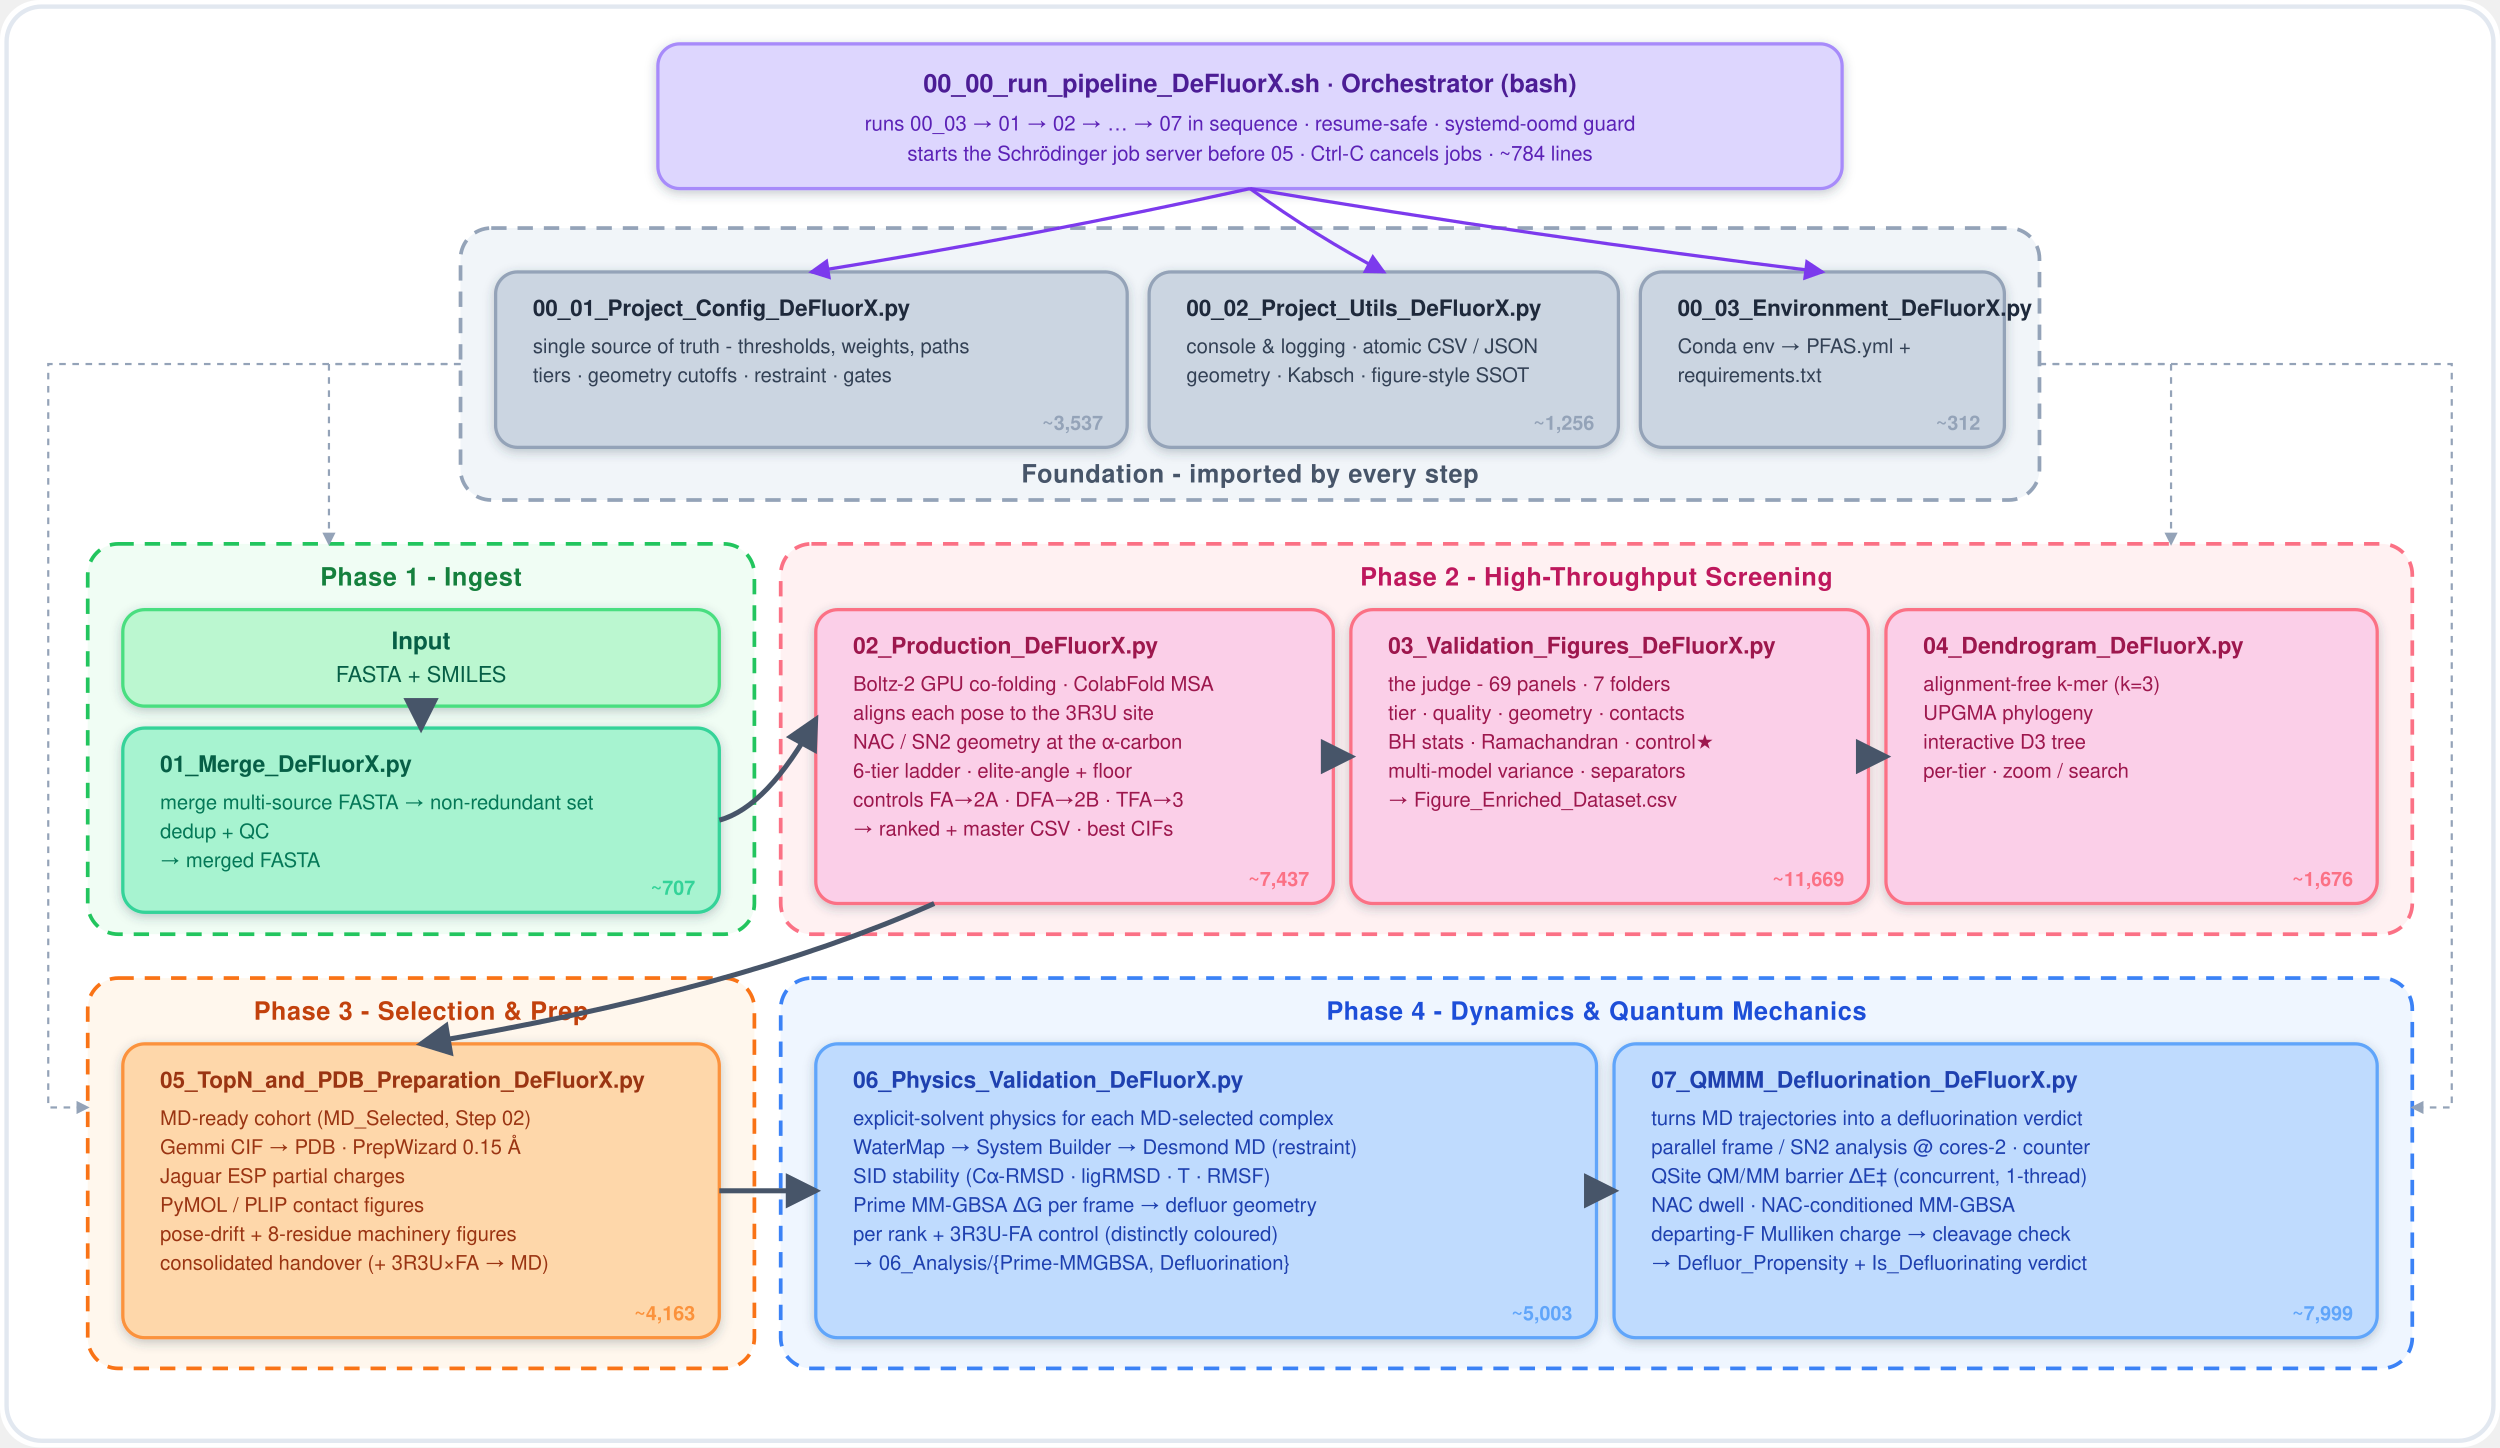
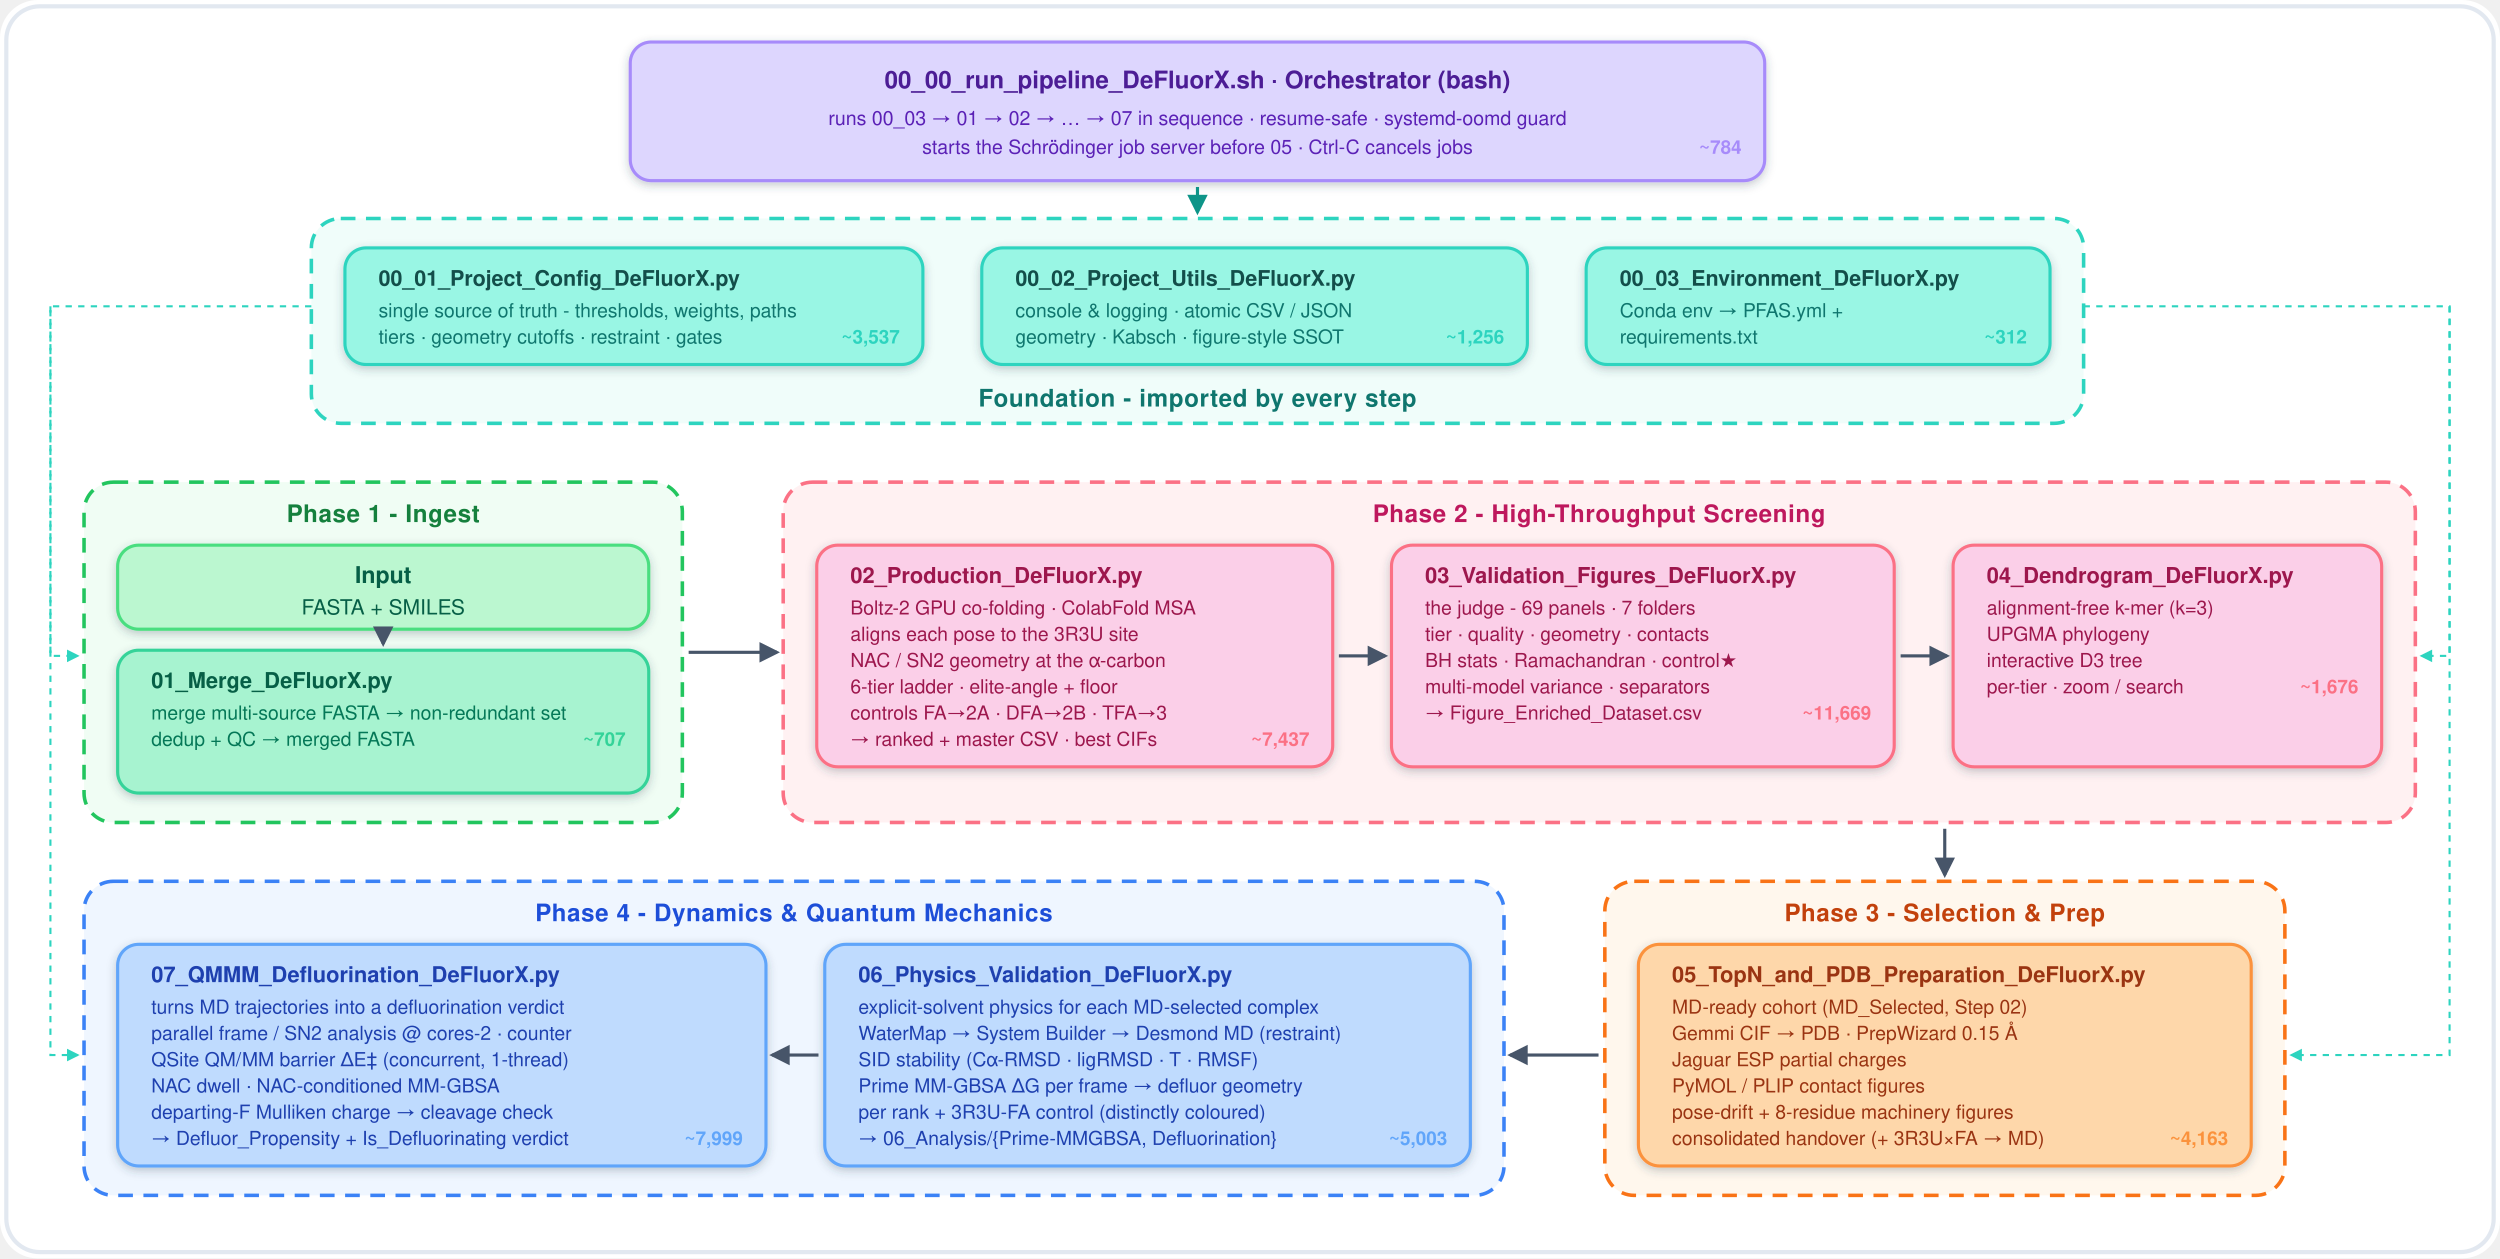
- <svg xmlns="http://www.w3.org/2000/svg" viewBox="0 0 1140 660" width="1140" height="660" font-family="Montserrat, 'Segoe UI', Helvetica, Arial, sans-serif">
+ <svg xmlns="http://www.w3.org/2000/svg" viewBox="0 0 1190 599" width="1190" height="599" font-family="Montserrat, 'Segoe UI', Helvetica, Arial, sans-serif">
  <defs>
-     <marker id="arrow" viewBox="0 0 10 10" refX="8.5" refY="5" markerWidth="7" markerHeight="7" orient="auto-start-reverse">
+     <marker id="arrow" viewBox="0 0 10 10" refX="8.5" refY="5" markerWidth="6.5" markerHeight="6.5" orient="auto-start-reverse">
      <path d="M0 0 L10 5 L0 10 z" fill="#475569" />
    </marker>
    <marker id="vio" viewBox="0 0 10 10" refX="8.5" refY="5" markerWidth="6.5" markerHeight="6.5" orient="auto-start-reverse">
-       <path d="M0 0 L10 5 L0 10 z" fill="#7c3aed" />
+       <path d="M0 0 L10 5 L0 10 z" fill="#0d9488" />
    </marker>
    <marker id="gry" viewBox="0 0 10 10" refX="8.5" refY="5" markerWidth="6" markerHeight="6" orient="auto-start-reverse">
-       <path d="M0 0 L10 5 L0 10 z" fill="#94a3b8" />
+       <path d="M0 0 L10 5 L0 10 z" fill="#2dd4bf" />
    </marker>
    <filter id="ds" x="-15%" y="-15%" width="130%" height="130%">
      <feDropShadow dx="0" dy="1.5" stdDeviation="2.4" flood-color="#334155" flood-opacity="0.28" />
    </filter>
  </defs>
-   <rect x="0" y="0" width="1140" height="660" rx="18" fill="#ffffff" />
-   <rect x="3" y="3" width="1134" height="654" rx="16" fill="none" stroke="#e2e8f0" stroke-width="2" />
+   <rect x="0" y="0" width="1190" height="599" rx="18" fill="#ffffff" />
+   <rect x="3" y="3" width="1184" height="593" rx="16" fill="none" stroke="#e2e8f0" stroke-width="2" />
  <g filter="url(#ds)">
    <rect x="300.0" y="20" width="540" height="66" rx="10" fill="#ddd6fe" stroke="#a78bfa" stroke-width="1.5" />
  </g>
  <text x="570.0" y="42" font-size="11.5" font-weight="800" fill="#4c1d95" text-anchor="middle">00_00_run_pipeline_DeFluorX.sh   ·   Orchestrator (bash)</text>
  <text x="570.0" y="59.5" font-size="9.3" fill="#5b21b6" text-anchor="middle">runs 00_03 → 01 → 02 → … → 07 in sequence · resume-safe · systemd-oomd guard</text>
-   <text x="570.0" y="73.2" font-size="9.3" fill="#5b21b6" text-anchor="middle">starts the Schrödinger job server before 05 · Ctrl-C cancels jobs · ~784 lines</text>
-   <rect x="210" y="104" width="720" height="124" rx="14" fill="#f1f5f9" stroke="#94a3b8" stroke-width="1.7" stroke-dasharray="7 5" />
-   <text x="570.0" y="220" font-size="11.5" font-weight="800" fill="#475569" text-anchor="middle" letter-spacing="0.3">Foundation - imported by every step</text>
+   <text x="570.0" y="73.2" font-size="9.3" fill="#5b21b6" text-anchor="middle">starts the Schrödinger job server before 05 · Ctrl-C cancels jobs</text>
+   <text x="829.0" y="73.2" font-size="9" font-weight="700" fill="#a78bfa" text-anchor="end">~784</text>
+   <rect x="148.2" y="104" width="843.6" height="97.5" rx="14" fill="#f0fdfa" stroke="#2dd4bf" stroke-width="1.7" stroke-dasharray="7 5" />
+   <text x="570.0" y="193.5" font-size="11.5" font-weight="800" fill="#0f766e" text-anchor="middle" letter-spacing="0.3">Foundation - imported by every step</text>
  <g filter="url(#ds)">
-     <rect x="226" y="124" width="288" height="80" rx="10" fill="#cbd5e1" stroke="#94a3b8" stroke-width="1.5" />
+     <rect x="164.195" y="118" width="275.1" height="55.5" rx="10" fill="#99f6e4" stroke="#2dd4bf" stroke-width="1.5" />
  </g>
-   <text x="243" y="144" font-size="10.2" font-weight="800" fill="#1e293b">00_01_Project_Config_DeFluorX.py</text>
-   <text x="243" y="161" font-size="9.2" fill="#334155">single source of truth - thresholds, weights, paths</text>
-   <text x="243" y="174.2" font-size="9.2" fill="#334155">tiers · geometry cutoffs · restraint · gates</text>
-   <text x="503" y="196" font-size="9" font-weight="700" fill="#94a3b8" text-anchor="end">~3,537</text>
+   <text x="180.195" y="136" font-size="10.2" font-weight="800" fill="#134e4a">00_01_Project_Config_DeFluorX.py</text>
+   <text x="180.195" y="151.0" font-size="9.2" fill="#0f766e">single source of truth - thresholds, weights, paths</text>
+   <text x="180.195" y="163.5" font-size="9.2" fill="#0f766e">tiers · geometry cutoffs · restraint · gates</text>
+   <text x="428.3" y="163.5" font-size="9" font-weight="700" fill="#2dd4bf" text-anchor="end">~3,537</text>
  <g filter="url(#ds)">
-     <rect x="524" y="124" width="214" height="80" rx="10" fill="#cbd5e1" stroke="#94a3b8" stroke-width="1.5" />
+     <rect x="467.328" y="118" width="259.7" height="55.5" rx="10" fill="#99f6e4" stroke="#2dd4bf" stroke-width="1.5" />
  </g>
-   <text x="541" y="144" font-size="10.2" font-weight="800" fill="#1e293b">00_02_Project_Utils_DeFluorX.py</text>
-   <text x="541" y="161" font-size="9.2" fill="#334155">console &amp; logging · atomic CSV / JSON</text>
-   <text x="541" y="174.2" font-size="9.2" fill="#334155">geometry · Kabsch · figure-style SSOT</text>
-   <text x="727" y="196" font-size="9" font-weight="700" fill="#94a3b8" text-anchor="end">~1,256</text>
+   <text x="483.328" y="136" font-size="10.2" font-weight="800" fill="#134e4a">00_02_Project_Utils_DeFluorX.py</text>
+   <text x="483.328" y="151.0" font-size="9.2" fill="#0f766e">console &amp; logging · atomic CSV / JSON</text>
+   <text x="483.328" y="163.5" font-size="9.2" fill="#0f766e">geometry · Kabsch · figure-style SSOT</text>
+   <text x="716.0" y="163.5" font-size="9" font-weight="700" fill="#2dd4bf" text-anchor="end">~1,256</text>
  <g filter="url(#ds)">
-     <rect x="748" y="124" width="166" height="80" rx="10" fill="#cbd5e1" stroke="#94a3b8" stroke-width="1.5" />
+     <rect x="755.008" y="118" width="220.8" height="55.5" rx="10" fill="#99f6e4" stroke="#2dd4bf" stroke-width="1.5" />
  </g>
-   <text x="765" y="144" font-size="10.2" font-weight="800" fill="#1e293b">00_03_Environment_DeFluorX.py</text>
-   <text x="765" y="161" font-size="9.2" fill="#334155">Conda env → PFAS.yml +</text>
-   <text x="765" y="174.2" font-size="9.2" fill="#334155">requirements.txt</text>
-   <text x="903" y="196" font-size="9" font-weight="700" fill="#94a3b8" text-anchor="end">~312</text>
-   <path d="M570 86 Q470.0 108 370 124" fill="none" stroke="#7c3aed" stroke-width="1.5" marker-end="url(#vio)" />
-   <path d="M570 86 Q600.5 108 631 124" fill="none" stroke="#7c3aed" stroke-width="1.5" marker-end="url(#vio)" />
-   <path d="M570 86 Q700.5 108 831 124" fill="none" stroke="#7c3aed" stroke-width="1.5" marker-end="url(#vio)" />
-   <rect x="40" y="248" width="304" height="178" rx="14" fill="#f0fdf4" stroke="#22c55e" stroke-width="1.7" stroke-dasharray="7 5" />
-   <text x="192.0" y="267" font-size="11.5" font-weight="800" fill="#15803d" text-anchor="middle" letter-spacing="0.3">Phase 1 - Ingest</text>
+   <text x="771.008" y="136" font-size="10.2" font-weight="800" fill="#134e4a">00_03_Environment_DeFluorX.py</text>
+   <text x="771.008" y="151.0" font-size="9.2" fill="#0f766e">Conda env → PFAS.yml +</text>
+   <text x="771.008" y="163.5" font-size="9.2" fill="#0f766e">requirements.txt</text>
+   <text x="964.8" y="163.5" font-size="9" font-weight="700" fill="#2dd4bf" text-anchor="end">~312</text>
+   <line x1="570.0" y1="89.0" x2="570.0" y2="101.0" stroke="#0d9488" stroke-width="1.5" marker-end="url(#vio)" />
+   <rect x="40" y="229.5" width="284.8" height="162.0" rx="14" fill="#f0fdf4" stroke="#22c55e" stroke-width="1.7" stroke-dasharray="7 5" />
+   <text x="182.4" y="248.5" font-size="11.5" font-weight="800" fill="#15803d" text-anchor="middle" letter-spacing="0.3">Phase 1 - Ingest</text>
  <g filter="url(#ds)">
-     <rect x="56" y="278" width="272" height="44" rx="10" fill="#bbf7d0" stroke="#4ade80" stroke-width="1.5" />
+     <rect x="56" y="259.5" width="252.8" height="40" rx="10" fill="#bbf7d0" stroke="#4ade80" stroke-width="1.5" />
  </g>
-   <text x="192.0" y="296" font-size="11" font-weight="800" fill="#065f46" text-anchor="middle">Input</text>
-   <text x="192.0" y="311" font-size="10" fill="#065f46" text-anchor="middle">FASTA + SMILES</text>
+   <text x="182.4" y="277.5" font-size="11" font-weight="800" fill="#065f46" text-anchor="middle">Input</text>
+   <text x="182.4" y="292.5" font-size="10" fill="#065f46" text-anchor="middle">FASTA + SMILES</text>
  <g filter="url(#ds)">
-     <rect x="56" y="332" width="272" height="84" rx="10" fill="#a7f3d0" stroke="#34d399" stroke-width="1.5" />
+     <rect x="56" y="309.5" width="252.8" height="68.0" rx="10" fill="#a7f3d0" stroke="#34d399" stroke-width="1.5" />
  </g>
-   <text x="73" y="352" font-size="10.4" font-weight="800" fill="#065f46">01_Merge_DeFluorX.py</text>
-   <text x="73" y="369" font-size="9.2" fill="#047857" textLength="238" lengthAdjust="spacing">merge multi-source FASTA → non-redundant set</text>
-   <text x="73" y="382.2" font-size="9.2" fill="#047857" textLength="238" lengthAdjust="spacing">dedup + QC</text>
-   <text x="73" y="395.4" font-size="9.2" fill="#047857" textLength="238" lengthAdjust="spacing">→ merged FASTA</text>
-   <text x="317" y="408" font-size="9" font-weight="700" fill="#34d399" text-anchor="end">~707</text>
-   <rect x="356" y="248" width="744" height="178" rx="14" fill="#fff1f2" stroke="#fb7185" stroke-width="1.7" stroke-dasharray="7 5" />
-   <text x="728.0" y="267" font-size="11.5" font-weight="800" fill="#be185d" text-anchor="middle" letter-spacing="0.3">Phase 2 - High-Throughput Screening</text>
+   <text x="72" y="327.5" font-size="10.4" font-weight="800" fill="#065f46">01_Merge_DeFluorX.py</text>
+   <text x="72" y="342.5" font-size="9.2" fill="#047857">merge multi-source FASTA → non-redundant set</text>
+   <text x="72" y="355.0" font-size="9.2" fill="#047857">dedup + QC → merged FASTA</text>
+   <text x="297.8" y="355.0" font-size="9" font-weight="700" fill="#34d399" text-anchor="end">~707</text>
+   <rect x="372.8" y="229.5" width="776.9" height="162.0" rx="14" fill="#fff1f2" stroke="#fb7185" stroke-width="1.7" stroke-dasharray="7 5" />
+   <text x="761.2" y="248.5" font-size="11.5" font-weight="800" fill="#be185d" text-anchor="middle" letter-spacing="0.3">Phase 2 - High-Throughput Screening</text>
  <g filter="url(#ds)">
-     <rect x="372" y="278" width="236" height="134" rx="10" fill="#fbcfe8" stroke="#fb7185" stroke-width="1.5" />
+     <rect x="388.77" y="259.5" width="245.6" height="105.5" rx="10" fill="#fbcfe8" stroke="#fb7185" stroke-width="1.5" />
  </g>
-   <text x="389" y="298" font-size="10.4" font-weight="800" fill="#9d174d">02_Production_DeFluorX.py</text>
-   <text x="389" y="315" font-size="9.2" fill="#9d174d" textLength="202" lengthAdjust="spacing">Boltz-2 GPU co-folding · ColabFold MSA</text>
-   <text x="389" y="328.2" font-size="9.2" fill="#9d174d" textLength="202" lengthAdjust="spacing">aligns each pose to the 3R3U site</text>
-   <text x="389" y="341.4" font-size="9.2" fill="#9d174d" textLength="202" lengthAdjust="spacing">NAC / SN2 geometry at the α-carbon</text>
-   <text x="389" y="354.6" font-size="9.2" fill="#9d174d" textLength="202" lengthAdjust="spacing">6-tier ladder · elite-angle + floor</text>
-   <text x="389" y="367.8" font-size="9.2" fill="#9d174d" textLength="202" lengthAdjust="spacing">controls FA→2A · DFA→2B · TFA→3</text>
-   <text x="389" y="381" font-size="9.2" fill="#9d174d" textLength="202" lengthAdjust="spacing">→ ranked + master CSV · best CIFs</text>
-   <text x="597" y="404" font-size="9" font-weight="700" fill="#fb7185" text-anchor="end">~7,437</text>
+   <text x="404.77" y="277.5" font-size="10.4" font-weight="800" fill="#9d174d">02_Production_DeFluorX.py</text>
+   <text x="404.77" y="292.5" font-size="9.2" fill="#9d174d">Boltz-2 GPU co-folding · ColabFold MSA</text>
+   <text x="404.77" y="305.0" font-size="9.2" fill="#9d174d">aligns each pose to the 3R3U site</text>
+   <text x="404.77" y="317.5" font-size="9.2" fill="#9d174d">NAC / SN2 geometry at the α-carbon</text>
+   <text x="404.77" y="330.0" font-size="9.2" fill="#9d174d">6-tier ladder · elite-angle + floor</text>
+   <text x="404.77" y="342.5" font-size="9.2" fill="#9d174d">controls FA→2A · DFA→2B · TFA→3</text>
+   <text x="404.77" y="355.0" font-size="9.2" fill="#9d174d">→ ranked + master CSV · best CIFs</text>
+   <text x="623.3" y="355.0" font-size="9" font-weight="700" fill="#fb7185" text-anchor="end">~7,437</text>
  <g filter="url(#ds)">
-     <rect x="616" y="278" width="236" height="134" rx="10" fill="#fbcfe8" stroke="#fb7185" stroke-width="1.5" />
+     <rect x="662.344" y="259.5" width="239.3" height="105.5" rx="10" fill="#fbcfe8" stroke="#fb7185" stroke-width="1.5" />
  </g>
-   <text x="633" y="298" font-size="10.4" font-weight="800" fill="#9d174d">03_Validation_Figures_DeFluorX.py</text>
-   <text x="633" y="315" font-size="9.2" fill="#9d174d" textLength="202" lengthAdjust="spacing">the judge - 69 panels · 7 folders</text>
-   <text x="633" y="328.2" font-size="9.2" fill="#9d174d" textLength="202" lengthAdjust="spacing">tier · quality · geometry · contacts</text>
-   <text x="633" y="341.4" font-size="9.2" fill="#9d174d" textLength="202" lengthAdjust="spacing">BH stats · Ramachandran · control★</text>
-   <text x="633" y="354.6" font-size="9.2" fill="#9d174d" textLength="202" lengthAdjust="spacing">multi-model variance · separators</text>
-   <text x="633" y="367.8" font-size="9.2" fill="#9d174d" textLength="202" lengthAdjust="spacing">→ Figure_Enriched_Dataset.csv</text>
-   <text x="841" y="404" font-size="9" font-weight="700" fill="#fb7185" text-anchor="end">~11,669</text>
+   <text x="678.344" y="277.5" font-size="10.4" font-weight="800" fill="#9d174d">03_Validation_Figures_DeFluorX.py</text>
+   <text x="678.344" y="292.5" font-size="9.2" fill="#9d174d">the judge - 69 panels · 7 folders</text>
+   <text x="678.344" y="305.0" font-size="9.2" fill="#9d174d">tier · quality · geometry · contacts</text>
+   <text x="678.344" y="317.5" font-size="9.2" fill="#9d174d">BH stats · Ramachandran · control★</text>
+   <text x="678.344" y="330.0" font-size="9.2" fill="#9d174d">multi-model variance · separators</text>
+   <text x="678.344" y="342.5" font-size="9.2" fill="#9d174d">→ Figure_Enriched_Dataset.csv</text>
+   <text x="890.7" y="342.5" font-size="9" font-weight="700" fill="#fb7185" text-anchor="end">~11,669</text>
  <g filter="url(#ds)">
-     <rect x="860" y="278" width="224" height="134" rx="10" fill="#fbcfe8" stroke="#fb7185" stroke-width="1.5" />
+     <rect x="929.676" y="259.5" width="204.0" height="105.5" rx="10" fill="#fbcfe8" stroke="#fb7185" stroke-width="1.5" />
  </g>
-   <text x="877" y="298" font-size="10.4" font-weight="800" fill="#9d174d">04_Dendrogram_DeFluorX.py</text>
-   <text x="877" y="315" font-size="9.2" fill="#9d174d" textLength="190" lengthAdjust="spacing">alignment-free k-mer (k=3)</text>
-   <text x="877" y="328.2" font-size="9.2" fill="#9d174d" textLength="190" lengthAdjust="spacing">UPGMA phylogeny</text>
-   <text x="877" y="341.4" font-size="9.2" fill="#9d174d" textLength="190" lengthAdjust="spacing">interactive D3 tree</text>
-   <text x="877" y="354.6" font-size="9.2" fill="#9d174d" textLength="190" lengthAdjust="spacing">per-tier · zoom / search</text>
-   <text x="1073" y="404" font-size="9" font-weight="700" fill="#fb7185" text-anchor="end">~1,676</text>
-   <rect x="40" y="446" width="304" height="178" rx="14" fill="#fff7ed" stroke="#f97316" stroke-width="1.7" stroke-dasharray="7 5" />
-   <text x="192.0" y="465" font-size="11.5" font-weight="800" fill="#c2410c" text-anchor="middle" letter-spacing="0.3">Phase 3 - Selection &amp; Prep</text>
+   <text x="945.676" y="277.5" font-size="10.4" font-weight="800" fill="#9d174d">04_Dendrogram_DeFluorX.py</text>
+   <text x="945.676" y="292.5" font-size="9.2" fill="#9d174d">alignment-free k-mer (k=3)</text>
+   <text x="945.676" y="305.0" font-size="9.2" fill="#9d174d">UPGMA phylogeny</text>
+   <text x="945.676" y="317.5" font-size="9.2" fill="#9d174d">interactive D3 tree</text>
+   <text x="945.676" y="330.0" font-size="9.2" fill="#9d174d">per-tier · zoom / search</text>
+   <text x="1122.6" y="330.0" font-size="9" font-weight="700" fill="#fb7185" text-anchor="end">~1,676</text>
+   <rect x="40" y="419.5" width="675.9" height="149.5" rx="14" fill="#eff6ff" stroke="#3b82f6" stroke-width="1.7" stroke-dasharray="7 5" />
+   <text x="377.9" y="438.5" font-size="11.5" font-weight="800" fill="#1d4ed8" text-anchor="middle" letter-spacing="0.3">Phase 4 - Dynamics &amp; Quantum Mechanics</text>
  <g filter="url(#ds)">
-     <rect x="56" y="476" width="272" height="134" rx="10" fill="#fed7aa" stroke="#fb923c" stroke-width="1.5" />
+     <rect x="56" y="449.5" width="308.6" height="105.5" rx="10" fill="#bfdbfe" stroke="#60a5fa" stroke-width="1.5" />
  </g>
-   <text x="73" y="496" font-size="10.2" font-weight="800" fill="#9a3412">05_TopN_and_PDB_Preparation_DeFluorX.py</text>
-   <text x="73" y="513" font-size="9.2" fill="#9a3412" textLength="238" lengthAdjust="spacing">MD-ready cohort (MD_Selected, Step 02)</text>
-   <text x="73" y="526.2" font-size="9.2" fill="#9a3412" textLength="238" lengthAdjust="spacing">Gemmi CIF → PDB · PrepWizard 0.15 Å</text>
-   <text x="73" y="539.4" font-size="9.2" fill="#9a3412" textLength="238" lengthAdjust="spacing">Jaguar ESP partial charges</text>
-   <text x="73" y="552.6" font-size="9.2" fill="#9a3412" textLength="238" lengthAdjust="spacing">PyMOL / PLIP contact figures</text>
-   <text x="73" y="565.8" font-size="9.2" fill="#9a3412" textLength="238" lengthAdjust="spacing">pose-drift + 8-residue machinery figures</text>
-   <text x="73" y="579" font-size="9.2" fill="#9a3412" textLength="238" lengthAdjust="spacing">consolidated handover (+ 3R3U×FA → MD)</text>
-   <text x="317" y="602" font-size="9" font-weight="700" fill="#fb923c" text-anchor="end">~4,163</text>
-   <rect x="356" y="446" width="744" height="178" rx="14" fill="#eff6ff" stroke="#3b82f6" stroke-width="1.7" stroke-dasharray="7 5" />
-   <text x="728.0" y="465" font-size="11.5" font-weight="800" fill="#1d4ed8" text-anchor="middle" letter-spacing="0.3">Phase 4 - Dynamics &amp; Quantum Mechanics</text>
+   <text x="72" y="467.5" font-size="10.4" font-weight="800" fill="#1e40af">07_QMMM_Defluorination_DeFluorX.py</text>
+   <text x="72" y="482.5" font-size="9.2" fill="#1e40af">turns MD trajectories into a defluorination verdict</text>
+   <text x="72" y="495.0" font-size="9.2" fill="#1e40af">parallel frame / SN2 analysis @ cores-2 · counter</text>
+   <text x="72" y="507.5" font-size="9.2" fill="#1e40af">QSite QM/MM barrier ΔE‡ (concurrent, 1-thread)</text>
+   <text x="72" y="520.0" font-size="9.2" fill="#1e40af">NAC dwell · NAC-conditioned MM-GBSA</text>
+   <text x="72" y="532.5" font-size="9.2" fill="#1e40af">departing-F Mulliken charge → cleavage check</text>
+   <text x="72" y="545.0" font-size="9.2" fill="#1e40af">→ Defluor_Propensity + Is_Defluorinating verdict</text>
+   <text x="353.6" y="545.0" font-size="9" font-weight="700" fill="#60a5fa" text-anchor="end">~7,999</text>
  <g filter="url(#ds)">
-     <rect x="372" y="476" width="356" height="134" rx="10" fill="#bfdbfe" stroke="#60a5fa" stroke-width="1.5" />
+     <rect x="392.586" y="449.5" width="307.3" height="105.5" rx="10" fill="#bfdbfe" stroke="#60a5fa" stroke-width="1.5" />
  </g>
-   <text x="389" y="496" font-size="10.4" font-weight="800" fill="#1e40af">06_Physics_Validation_DeFluorX.py</text>
-   <text x="389" y="513" font-size="9.2" fill="#1e40af" textLength="322" lengthAdjust="spacing">explicit-solvent physics for each MD-selected complex</text>
-   <text x="389" y="526.2" font-size="9.2" fill="#1e40af" textLength="322" lengthAdjust="spacing">WaterMap → System Builder → Desmond MD (restraint)</text>
-   <text x="389" y="539.4" font-size="9.2" fill="#1e40af" textLength="322" lengthAdjust="spacing">SID stability (Cα-RMSD · ligRMSD · T · RMSF)</text>
-   <text x="389" y="552.6" font-size="9.2" fill="#1e40af" textLength="322" lengthAdjust="spacing">Prime MM-GBSA ΔG per frame → defluor geometry</text>
-   <text x="389" y="565.8" font-size="9.2" fill="#1e40af" textLength="322" lengthAdjust="spacing">per rank + 3R3U-FA control (distinctly coloured)</text>
-   <text x="389" y="579" font-size="9.2" fill="#1e40af" textLength="322" lengthAdjust="spacing">→ 06_Analysis/{Prime-MMGBSA, Defluorination}</text>
-   <text x="717" y="602" font-size="9" font-weight="700" fill="#60a5fa" text-anchor="end">~5,003</text>
+   <text x="408.586" y="467.5" font-size="10.4" font-weight="800" fill="#1e40af">06_Physics_Validation_DeFluorX.py</text>
+   <text x="408.586" y="482.5" font-size="9.2" fill="#1e40af">explicit-solvent physics for each MD-selected complex</text>
+   <text x="408.586" y="495.0" font-size="9.2" fill="#1e40af">WaterMap → System Builder → Desmond MD (restraint)</text>
+   <text x="408.586" y="507.5" font-size="9.2" fill="#1e40af">SID stability (Cα-RMSD · ligRMSD · T · RMSF)</text>
+   <text x="408.586" y="520.0" font-size="9.2" fill="#1e40af">Prime MM-GBSA ΔG per frame → defluor geometry</text>
+   <text x="408.586" y="532.5" font-size="9.2" fill="#1e40af">per rank + 3R3U-FA control (distinctly coloured)</text>
+   <text x="408.586" y="545.0" font-size="9.2" fill="#1e40af">→ 06_Analysis/{Prime-MMGBSA, Defluorination}</text>
+   <text x="688.9" y="545.0" font-size="9" font-weight="700" fill="#60a5fa" text-anchor="end">~5,003</text>
+   <rect x="763.9" y="419.5" width="323.7" height="149.5" rx="14" fill="#fff7ed" stroke="#f97316" stroke-width="1.7" stroke-dasharray="7 5" />
+   <text x="925.7" y="438.5" font-size="11.5" font-weight="800" fill="#c2410c" text-anchor="middle" letter-spacing="0.3">Phase 3 - Selection &amp; Prep</text>
  <g filter="url(#ds)">
-     <rect x="736" y="476" width="348" height="134" rx="10" fill="#bfdbfe" stroke="#60a5fa" stroke-width="1.5" />
+     <rect x="779.871" y="449.5" width="291.7" height="105.5" rx="10" fill="#fed7aa" stroke="#fb923c" stroke-width="1.5" />
  </g>
-   <text x="753" y="496" font-size="10.4" font-weight="800" fill="#1e40af">07_QMMM_Defluorination_DeFluorX.py</text>
-   <text x="753" y="513" font-size="9.2" fill="#1e40af" textLength="314" lengthAdjust="spacing">turns MD trajectories into a defluorination verdict</text>
-   <text x="753" y="526.2" font-size="9.2" fill="#1e40af" textLength="314" lengthAdjust="spacing">parallel frame / SN2 analysis @ cores-2 · counter</text>
-   <text x="753" y="539.4" font-size="9.2" fill="#1e40af" textLength="314" lengthAdjust="spacing">QSite QM/MM barrier ΔE‡ (concurrent, 1-thread)</text>
-   <text x="753" y="552.6" font-size="9.2" fill="#1e40af" textLength="314" lengthAdjust="spacing">NAC dwell · NAC-conditioned MM-GBSA</text>
-   <text x="753" y="565.8" font-size="9.2" fill="#1e40af" textLength="314" lengthAdjust="spacing">departing-F Mulliken charge → cleavage check</text>
-   <text x="753" y="579" font-size="9.2" fill="#1e40af" textLength="314" lengthAdjust="spacing">→ Defluor_Propensity + Is_Defluorinating verdict</text>
-   <text x="1073" y="602" font-size="9" font-weight="700" fill="#60a5fa" text-anchor="end">~7,999</text>
-   <path d="M210 166 L150 166 L150 248" fill="none" stroke="#94a3b8" stroke-width="1.0" stroke-dasharray="3 3" marker-end="url(#gry)" />
-   <path d="M930 166 L990 166 L990 248" fill="none" stroke="#94a3b8" stroke-width="1.0" stroke-dasharray="3 3" marker-end="url(#gry)" />
-   <path d="M210 166 L22 166 L22 505 L40 505" fill="none" stroke="#94a3b8" stroke-width="1.0" stroke-dasharray="3 3" marker-end="url(#gry)" />
-   <path d="M930 166 L1118 166 L1118 505 L1100 505" fill="none" stroke="#94a3b8" stroke-width="1.0" stroke-dasharray="3 3" marker-end="url(#gry)" />
-   <line x1="192.0" y1="322" x2="192.0" y2="332" stroke="#475569" stroke-width="2.3" marker-end="url(#arrow)" />
-   <path d="M328 374 Q350 368 372 328" fill="none" stroke="#475569" stroke-width="2.3" marker-end="url(#arrow)" />
-   <line x1="608" y1="345" x2="616" y2="345" stroke="#475569" stroke-width="2.3" marker-end="url(#arrow)" />
-   <line x1="852" y1="345" x2="860" y2="345" stroke="#475569" stroke-width="2.3" marker-end="url(#arrow)" />
-   <path d="M426 412 Q336 452 192.0 476" fill="none" stroke="#475569" stroke-width="2.3" marker-end="url(#arrow)" />
-   <line x1="328" y1="543" x2="372" y2="543" stroke="#475569" stroke-width="2.3" marker-end="url(#arrow)" />
-   <line x1="728" y1="543" x2="736" y2="543" stroke="#475569" stroke-width="2.3" marker-end="url(#arrow)" />
+   <text x="795.871" y="467.5" font-size="10.4" font-weight="800" fill="#9a3412">05_TopN_and_PDB_Preparation_DeFluorX.py</text>
+   <text x="795.871" y="482.5" font-size="9.2" fill="#9a3412">MD-ready cohort (MD_Selected, Step 02)</text>
+   <text x="795.871" y="495.0" font-size="9.2" fill="#9a3412">Gemmi CIF → PDB · PrepWizard 0.15 Å</text>
+   <text x="795.871" y="507.5" font-size="9.2" fill="#9a3412">Jaguar ESP partial charges</text>
+   <text x="795.871" y="520.0" font-size="9.2" fill="#9a3412">PyMOL / PLIP contact figures</text>
+   <text x="795.871" y="532.5" font-size="9.2" fill="#9a3412">pose-drift + 8-residue machinery figures</text>
+   <text x="795.871" y="545.0" font-size="9.2" fill="#9a3412">consolidated handover (+ 3R3U×FA → MD)</text>
+   <text x="1060.6" y="545.0" font-size="9" font-weight="700" fill="#fb923c" text-anchor="end">~4,163</text>
+   <line x1="182.4" y1="302.5" x2="182.4" y2="306.5" stroke="#475569" stroke-width="1.5" marker-end="url(#arrow)" />
+   <line x1="327.8" y1="310.5" x2="369.8" y2="310.5" stroke="#475569" stroke-width="1.5" marker-end="url(#arrow)" />
+   <line x1="637.3" y1="312.2" x2="659.3" y2="312.2" stroke="#475569" stroke-width="1.5" marker-end="url(#arrow)" />
+   <line x1="904.7" y1="312.2" x2="926.7" y2="312.2" stroke="#475569" stroke-width="1.5" marker-end="url(#arrow)" />
+   <line x1="925.7" y1="394.5" x2="925.7" y2="416.5" stroke="#475569" stroke-width="1.5" marker-end="url(#arrow)" />
+   <line x1="760.9" y1="502.2" x2="718.9" y2="502.2" stroke="#475569" stroke-width="1.5" marker-end="url(#arrow)" />
+   <line x1="389.6" y1="502.2" x2="367.6" y2="502.2" stroke="#475569" stroke-width="1.5" marker-end="url(#arrow)" />
+   <path d="M148.2 145.8 L24 145.8 L24 502.2 L37 502.2" fill="none" stroke="#2dd4bf" stroke-width="1.0" stroke-dasharray="3 3" marker-end="url(#gry)" />
+   <path d="M24 145.8 L24 312.2 L37 312.2" fill="none" stroke="#2dd4bf" stroke-width="1.0" stroke-dasharray="3 3" marker-end="url(#gry)" />
+   <path d="M991.8 145.8 L1166 145.8 L1166 502.2 L1090.6 502.2" fill="none" stroke="#2dd4bf" stroke-width="1.0" stroke-dasharray="3 3" marker-end="url(#gry)" />
+   <path d="M1166 145.8 L1166 312.2 L1152.6 312.2" fill="none" stroke="#2dd4bf" stroke-width="1.0" stroke-dasharray="3 3" marker-end="url(#gry)" />
</svg>
